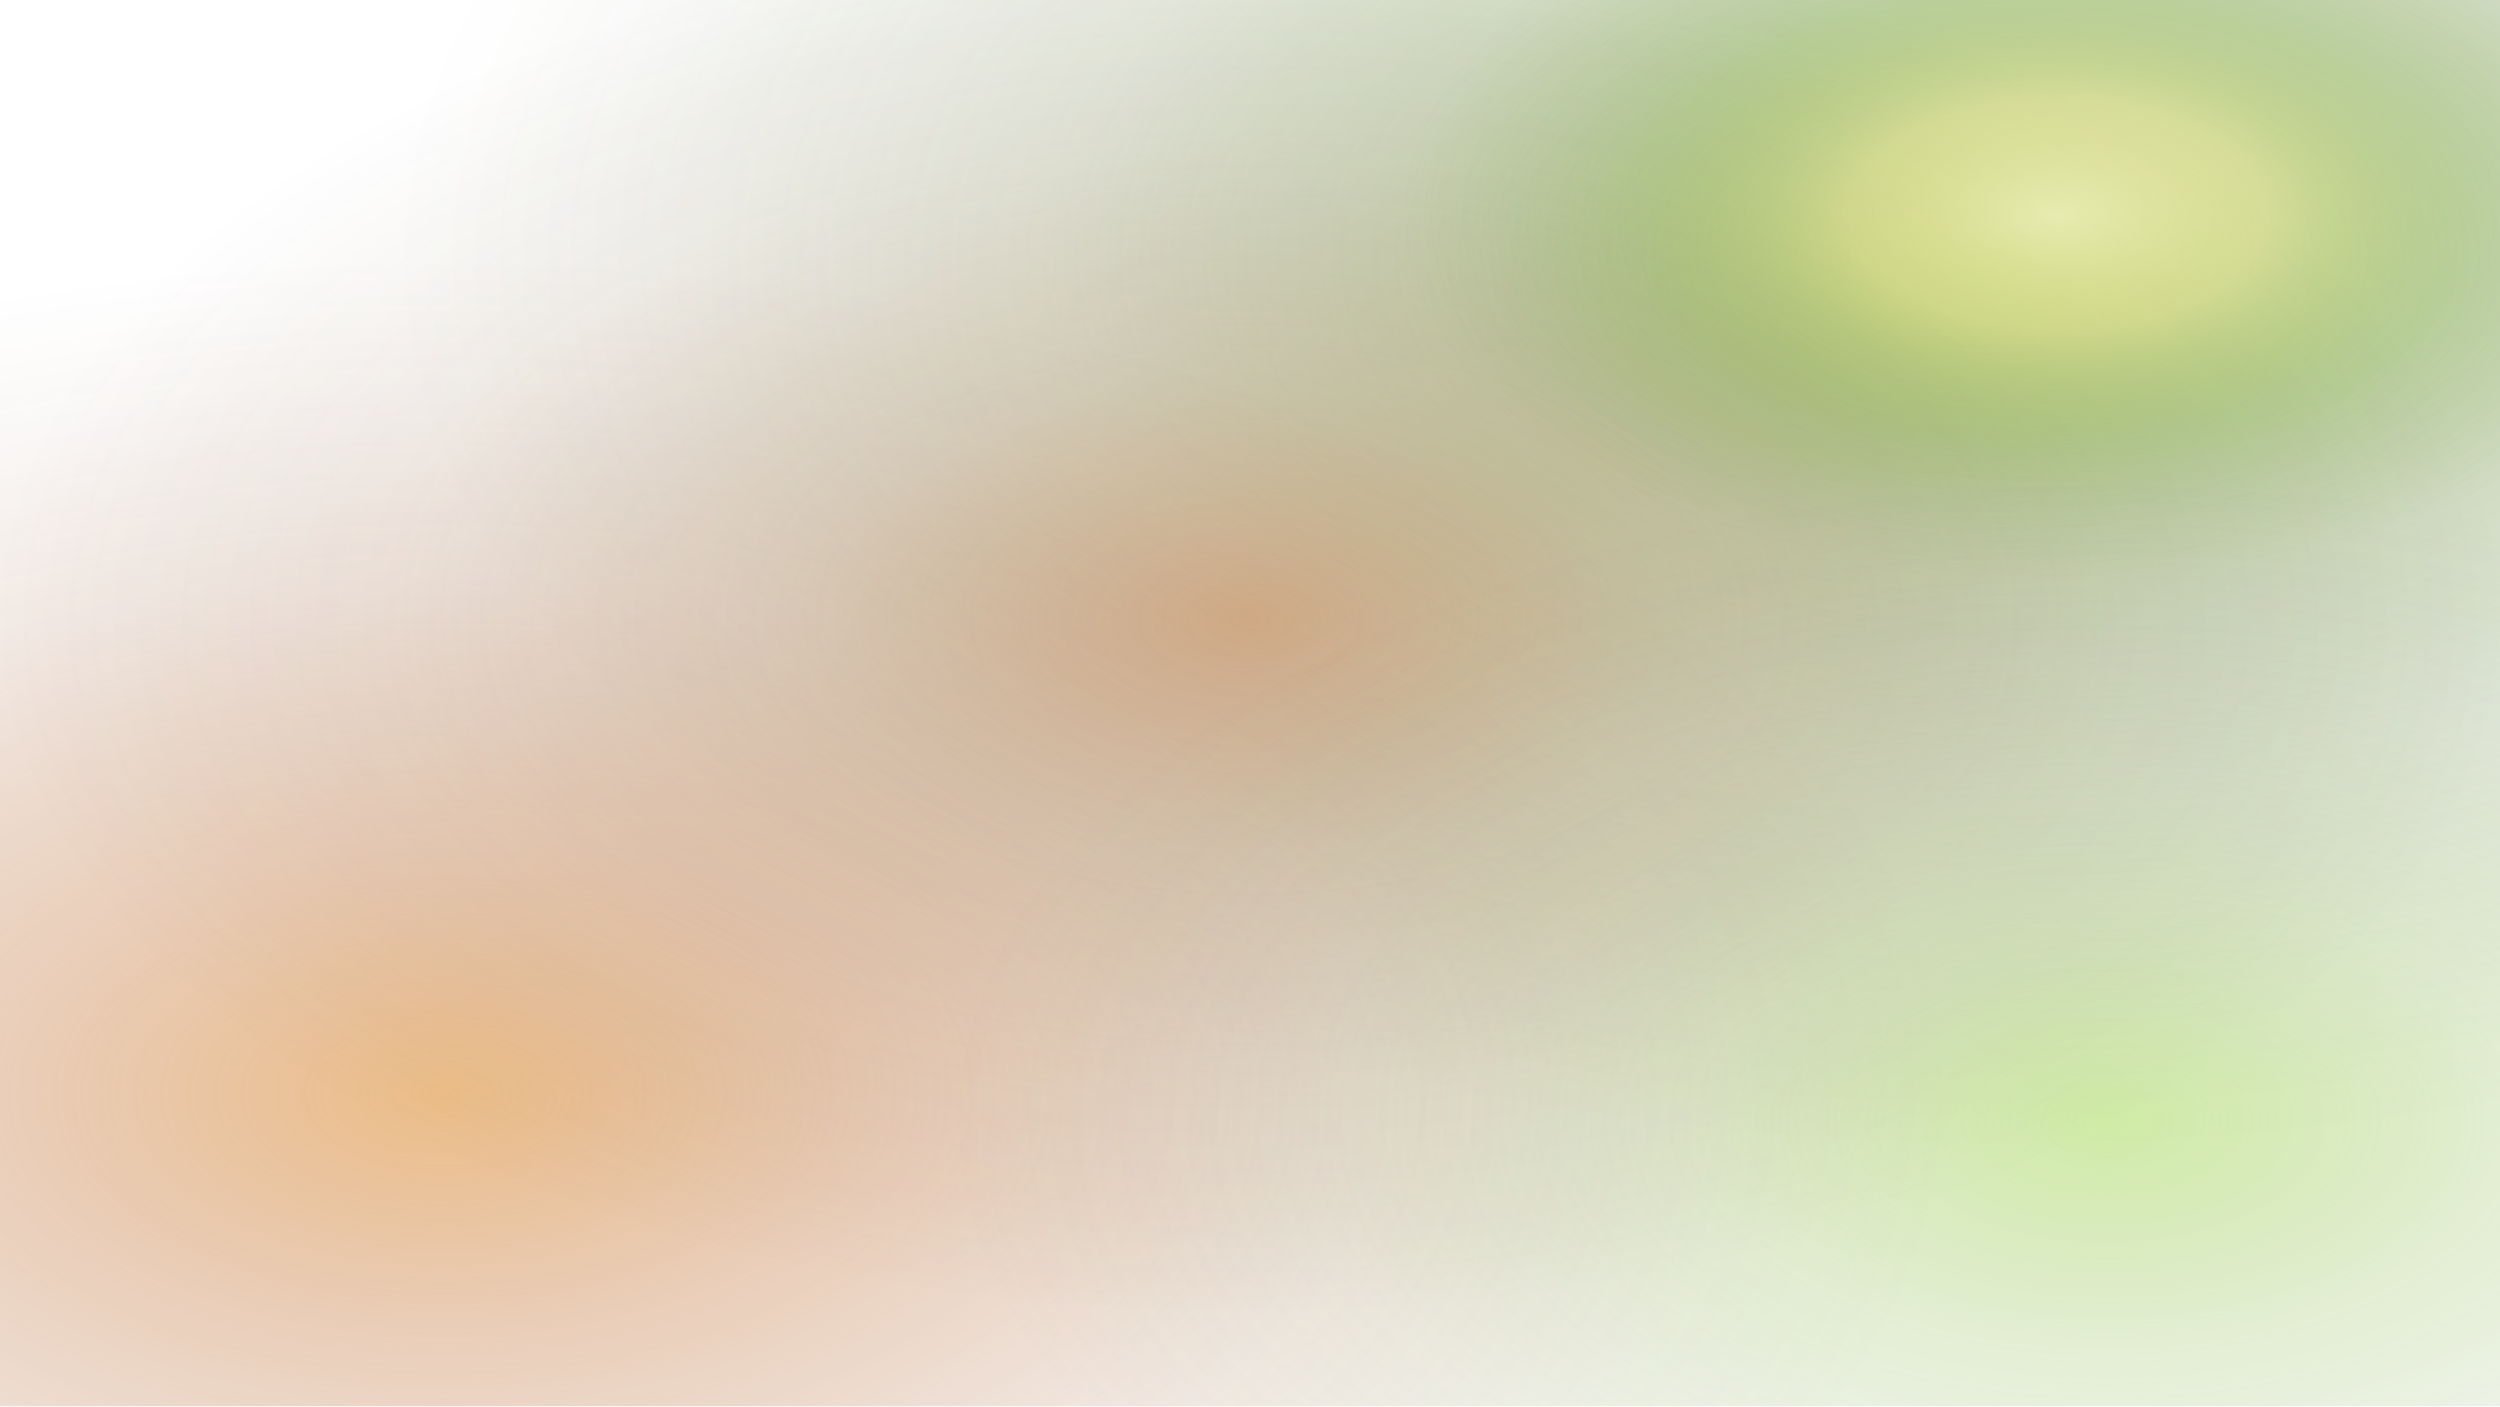
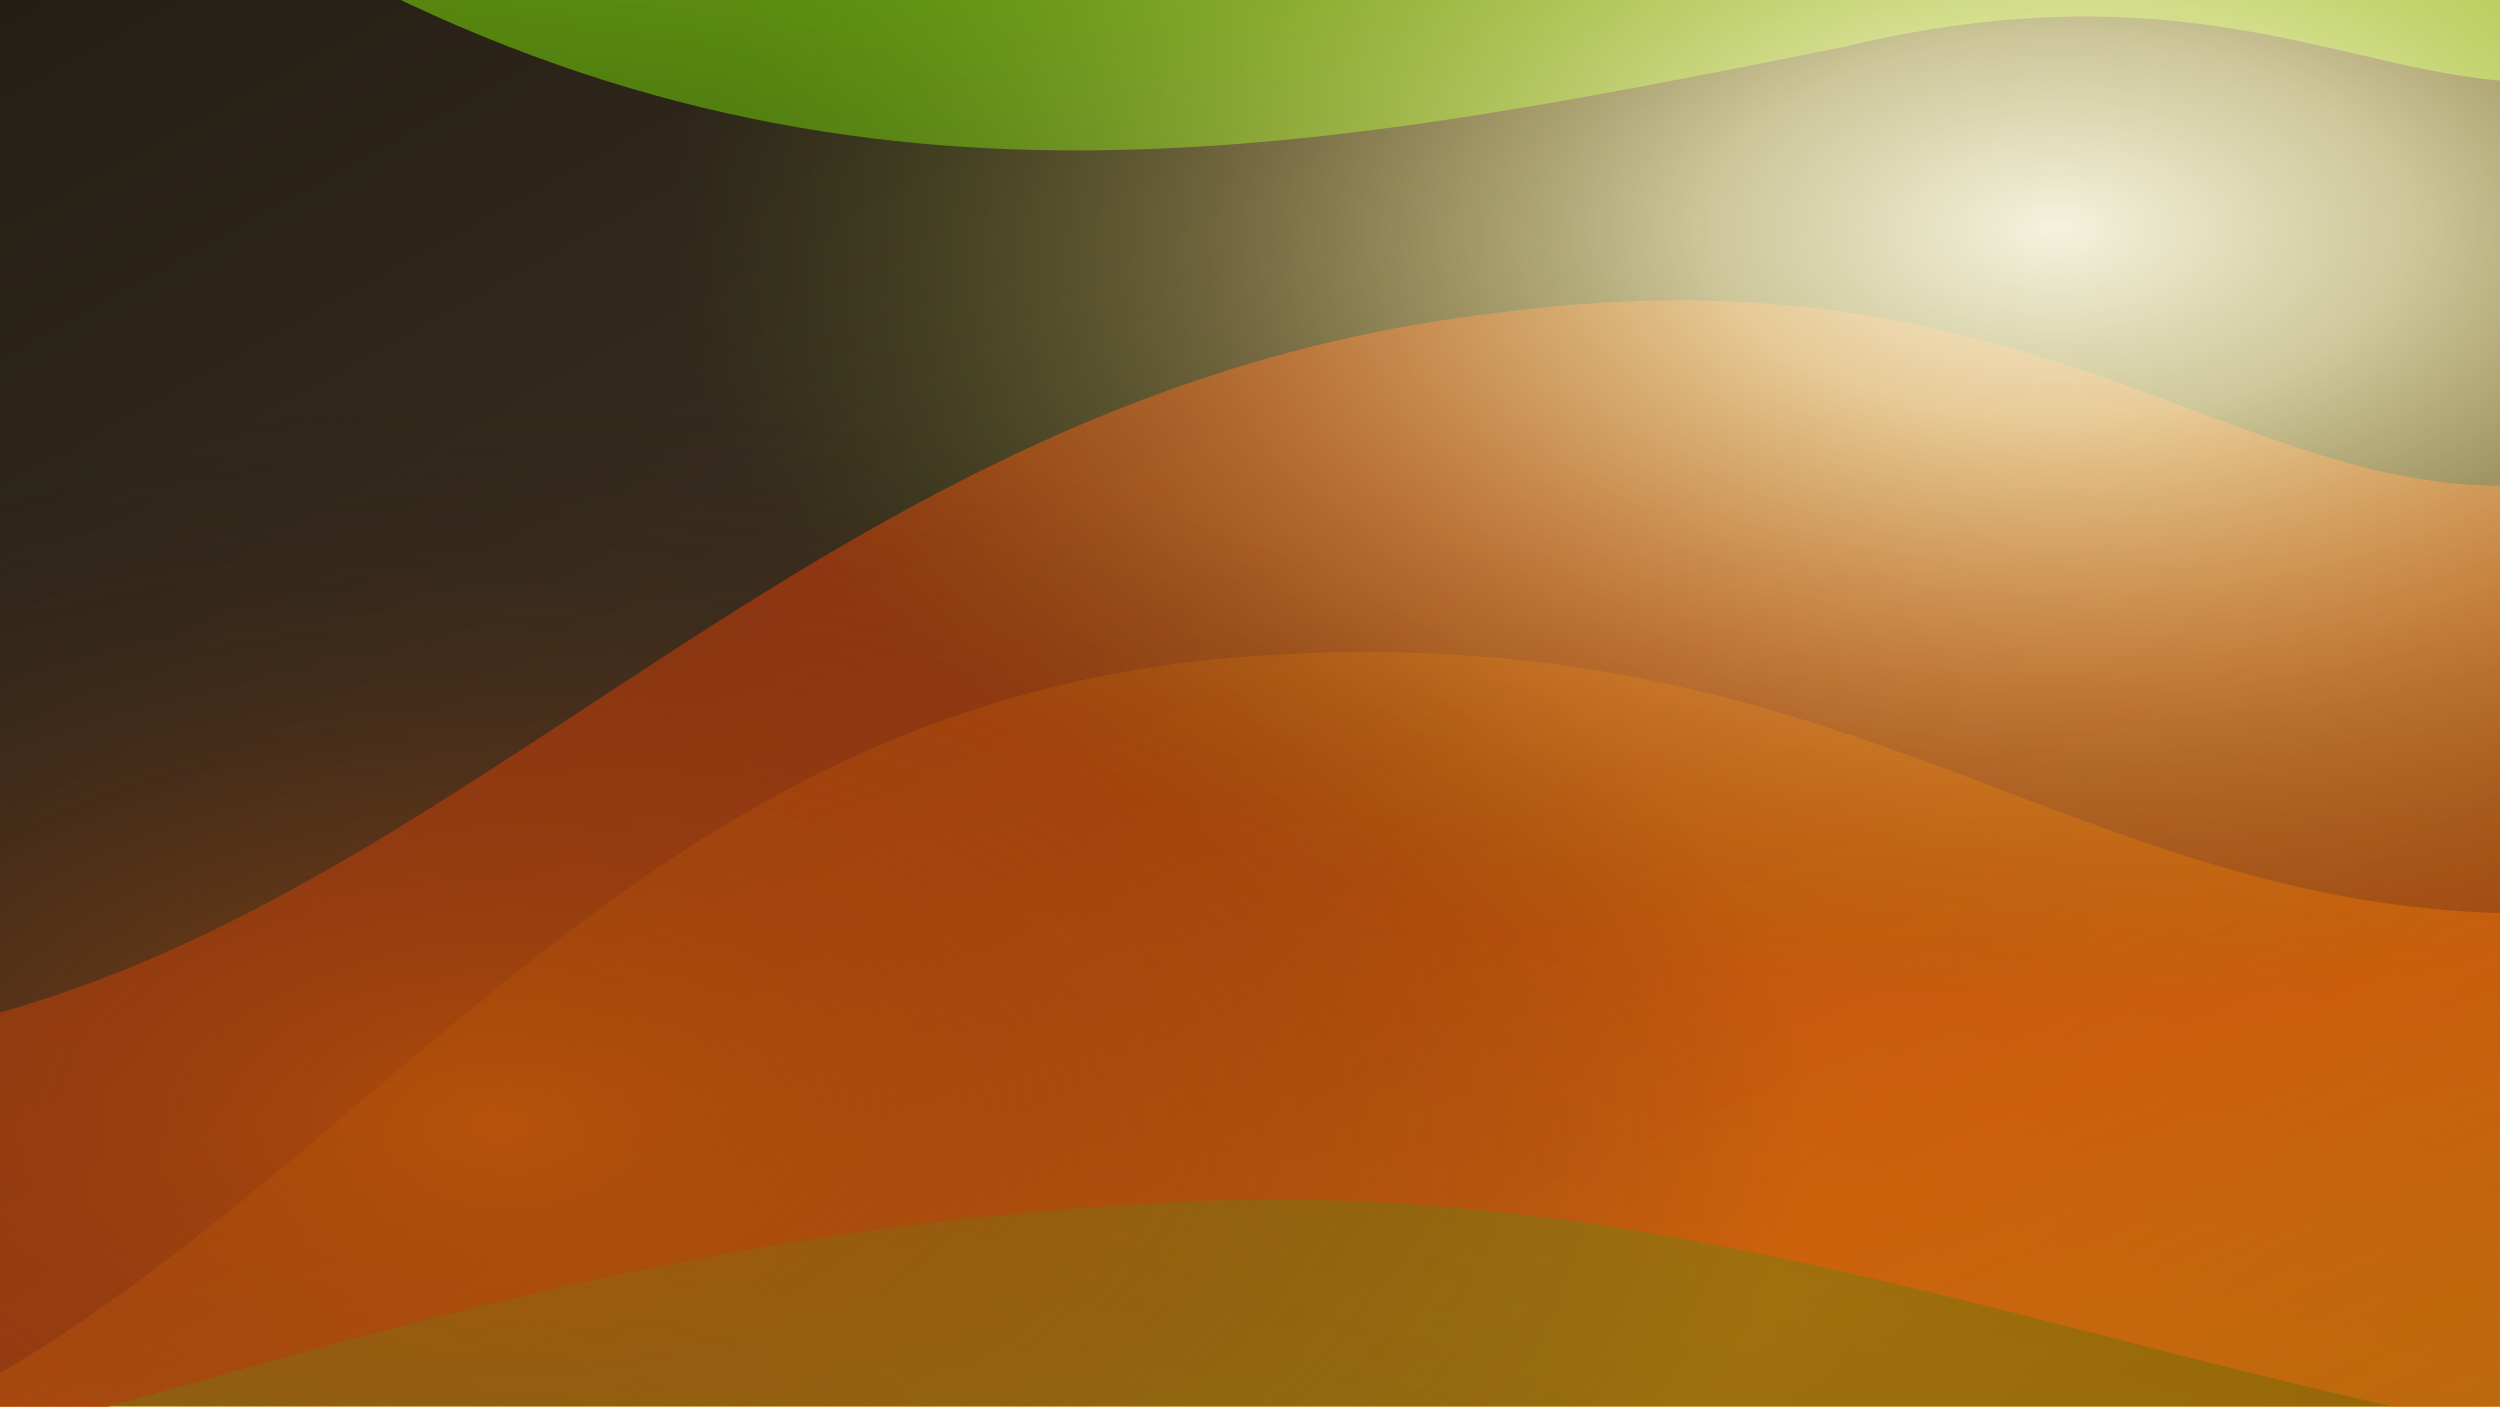
<svg xmlns="http://www.w3.org/2000/svg" viewBox="0 0 1600 900" width="1600" height="900">
  <defs>
-     <radialGradient id="retro-olive-beam" cx="80%" cy="18%" r="64%">
-       <stop offset="0%" stop-color="#65a30d" stop-opacity="0.52" />
-       <stop offset="28%" stop-color="#4d7c0f" stop-opacity="0.32" />
-       <stop offset="60%" stop-color="#3f6212" stop-opacity="0.13" />
-       <stop offset="85%" stop-color="#365314" stop-opacity="0.04" />
-       <stop offset="100%" stop-color="#365314" stop-opacity="0" />
+     <linearGradient id="r-base" x1="0%" y1="0%" x2="100%" y2="100%">
+       <stop offset="0%" stop-color="#241e15" />
+       <stop offset="40%" stop-color="#3a2f20" />
+       <stop offset="75%" stop-color="#4a3c28" />
+       <stop offset="100%" stop-color="#1c160f" />
+     </linearGradient>
+     <linearGradient id="r-ribbon-moss" x1="0%" y1="100%" x2="100%" y2="0%">
+       <stop offset="0%" stop-color="#4d7c0f" stop-opacity="0.88" />
+       <stop offset="35%" stop-color="#65a30d" stop-opacity="0.82" />
+       <stop offset="70%" stop-color="#84cc16" stop-opacity="0.75" />
+       <stop offset="100%" stop-color="#bef264" stop-opacity="0.60" />
+     </linearGradient>
+     <linearGradient id="r-ribbon-copper" x1="0%" y1="0%" x2="100%" y2="100%">
+       <stop offset="0%" stop-color="#9a3412" stop-opacity="0.85" />
+       <stop offset="45%" stop-color="#c2410c" stop-opacity="0.75" />
+       <stop offset="75%" stop-color="#ea580c" stop-opacity="0.60" />
+       <stop offset="100%" stop-color="#f97316" stop-opacity="0.35" />
+     </linearGradient>
+     <linearGradient id="r-ribbon-gold" x1="100%" y1="0%" x2="0%" y2="100%">
+       <stop offset="0%" stop-color="#a16207" stop-opacity="0.85" />
+       <stop offset="50%" stop-color="#ca8a04" stop-opacity="0.70" />
+       <stop offset="100%" stop-color="#eab308" stop-opacity="0.50" />
+     </linearGradient>
+     <radialGradient id="r-glow-archival" cx="82%" cy="16%" r="55%">
+       <stop offset="0%" stop-color="#fefce8" stop-opacity="0.95" />
+       <stop offset="25%" stop-color="#fef9c3" stop-opacity="0.75" />
+       <stop offset="60%" stop-color="#fef08a" stop-opacity="0.30" />
+       <stop offset="100%" stop-color="#65a30d" stop-opacity="0" />
    </radialGradient>
-     <radialGradient id="retro-amber-vellum" cx="18%" cy="78%" r="60%">
-       <stop offset="0%" stop-color="#d97706" stop-opacity="0.48" />
-       <stop offset="30%" stop-color="#b45309" stop-opacity="0.28" />
-       <stop offset="62%" stop-color="#92400e" stop-opacity="0.11" />
-       <stop offset="86%" stop-color="#78350f" stop-opacity="0.03" />
-       <stop offset="100%" stop-color="#78350f" stop-opacity="0" />
-     </radialGradient>
-     <radialGradient id="retro-sepia-depth" cx="50%" cy="44%" r="50%">
-       <stop offset="0%" stop-color="#b45309" stop-opacity="0.40" />
-       <stop offset="34%" stop-color="#854d0e" stop-opacity="0.20" />
-       <stop offset="68%" stop-color="#713f12" stop-opacity="0.07" />
-       <stop offset="100%" stop-color="#451a03" stop-opacity="0" />
-     </radialGradient>
-     <radialGradient id="retro-parchment-core" cx="82%" cy="15%" r="26%">
-       <stop offset="0%" stop-color="#fef9c3" stop-opacity="0.70" />
-       <stop offset="32%" stop-color="#fef08a" stop-opacity="0.38" />
-       <stop offset="65%" stop-color="#65a30d" stop-opacity="0.14" />
-       <stop offset="100%" stop-color="#4d7c0f" stop-opacity="0" />
-     </radialGradient>
-     <radialGradient id="retro-moss-accent" cx="84%" cy="80%" r="46%">
-       <stop offset="0%" stop-color="#84cc16" stop-opacity="0.38" />
-       <stop offset="35%" stop-color="#65a30d" stop-opacity="0.18" />
-       <stop offset="70%" stop-color="#4d7c0f" stop-opacity="0.06" />
-       <stop offset="100%" stop-color="#3f6212" stop-opacity="0" />
+     <radialGradient id="r-glow-sepia" cx="20%" cy="80%" r="52%">
+       <stop offset="0%" stop-color="#b45309" stop-opacity="0.72" />
+       <stop offset="50%" stop-color="#78350f" stop-opacity="0.32" />
+       <stop offset="100%" stop-color="#1c160f" stop-opacity="0" />
    </radialGradient>
  </defs>
-   <rect width="1600" height="900" fill="url(#retro-olive-beam)" />
-   <rect width="1600" height="900" fill="url(#retro-amber-vellum)" />
-   <rect width="1600" height="900" fill="url(#retro-sepia-depth)" />
-   <rect width="1600" height="900" fill="url(#retro-moss-accent)" />
-   <rect width="1600" height="900" fill="url(#retro-parchment-core)" />
+   <rect width="1600" height="900" fill="url(#r-base)" />
+   <path d="M-100 930 C230 790 380 450 800 420 C1220 390 1350 620 1700 580 L1700 1000 L-100 1000 Z" fill="url(#r-ribbon-gold)" />
+   <path d="M-50 660 C300 590 520 250 960 200 C1340 150 1460 360 1680 300 L1680 930 C1330 870 1080 750 740 770 C380 790 140 890 -50 930 Z" fill="url(#r-ribbon-copper)" />
+   <path d="M180 -40 C530 160 830 100 1180 30 C1430 -30 1530 70 1660 50 L1660 -100 L180 -100 Z" fill="url(#r-ribbon-moss)" />
+   <rect width="1600" height="900" fill="url(#r-glow-sepia)" />
+   <rect width="1600" height="900" fill="url(#r-glow-archival)" />
</svg>
